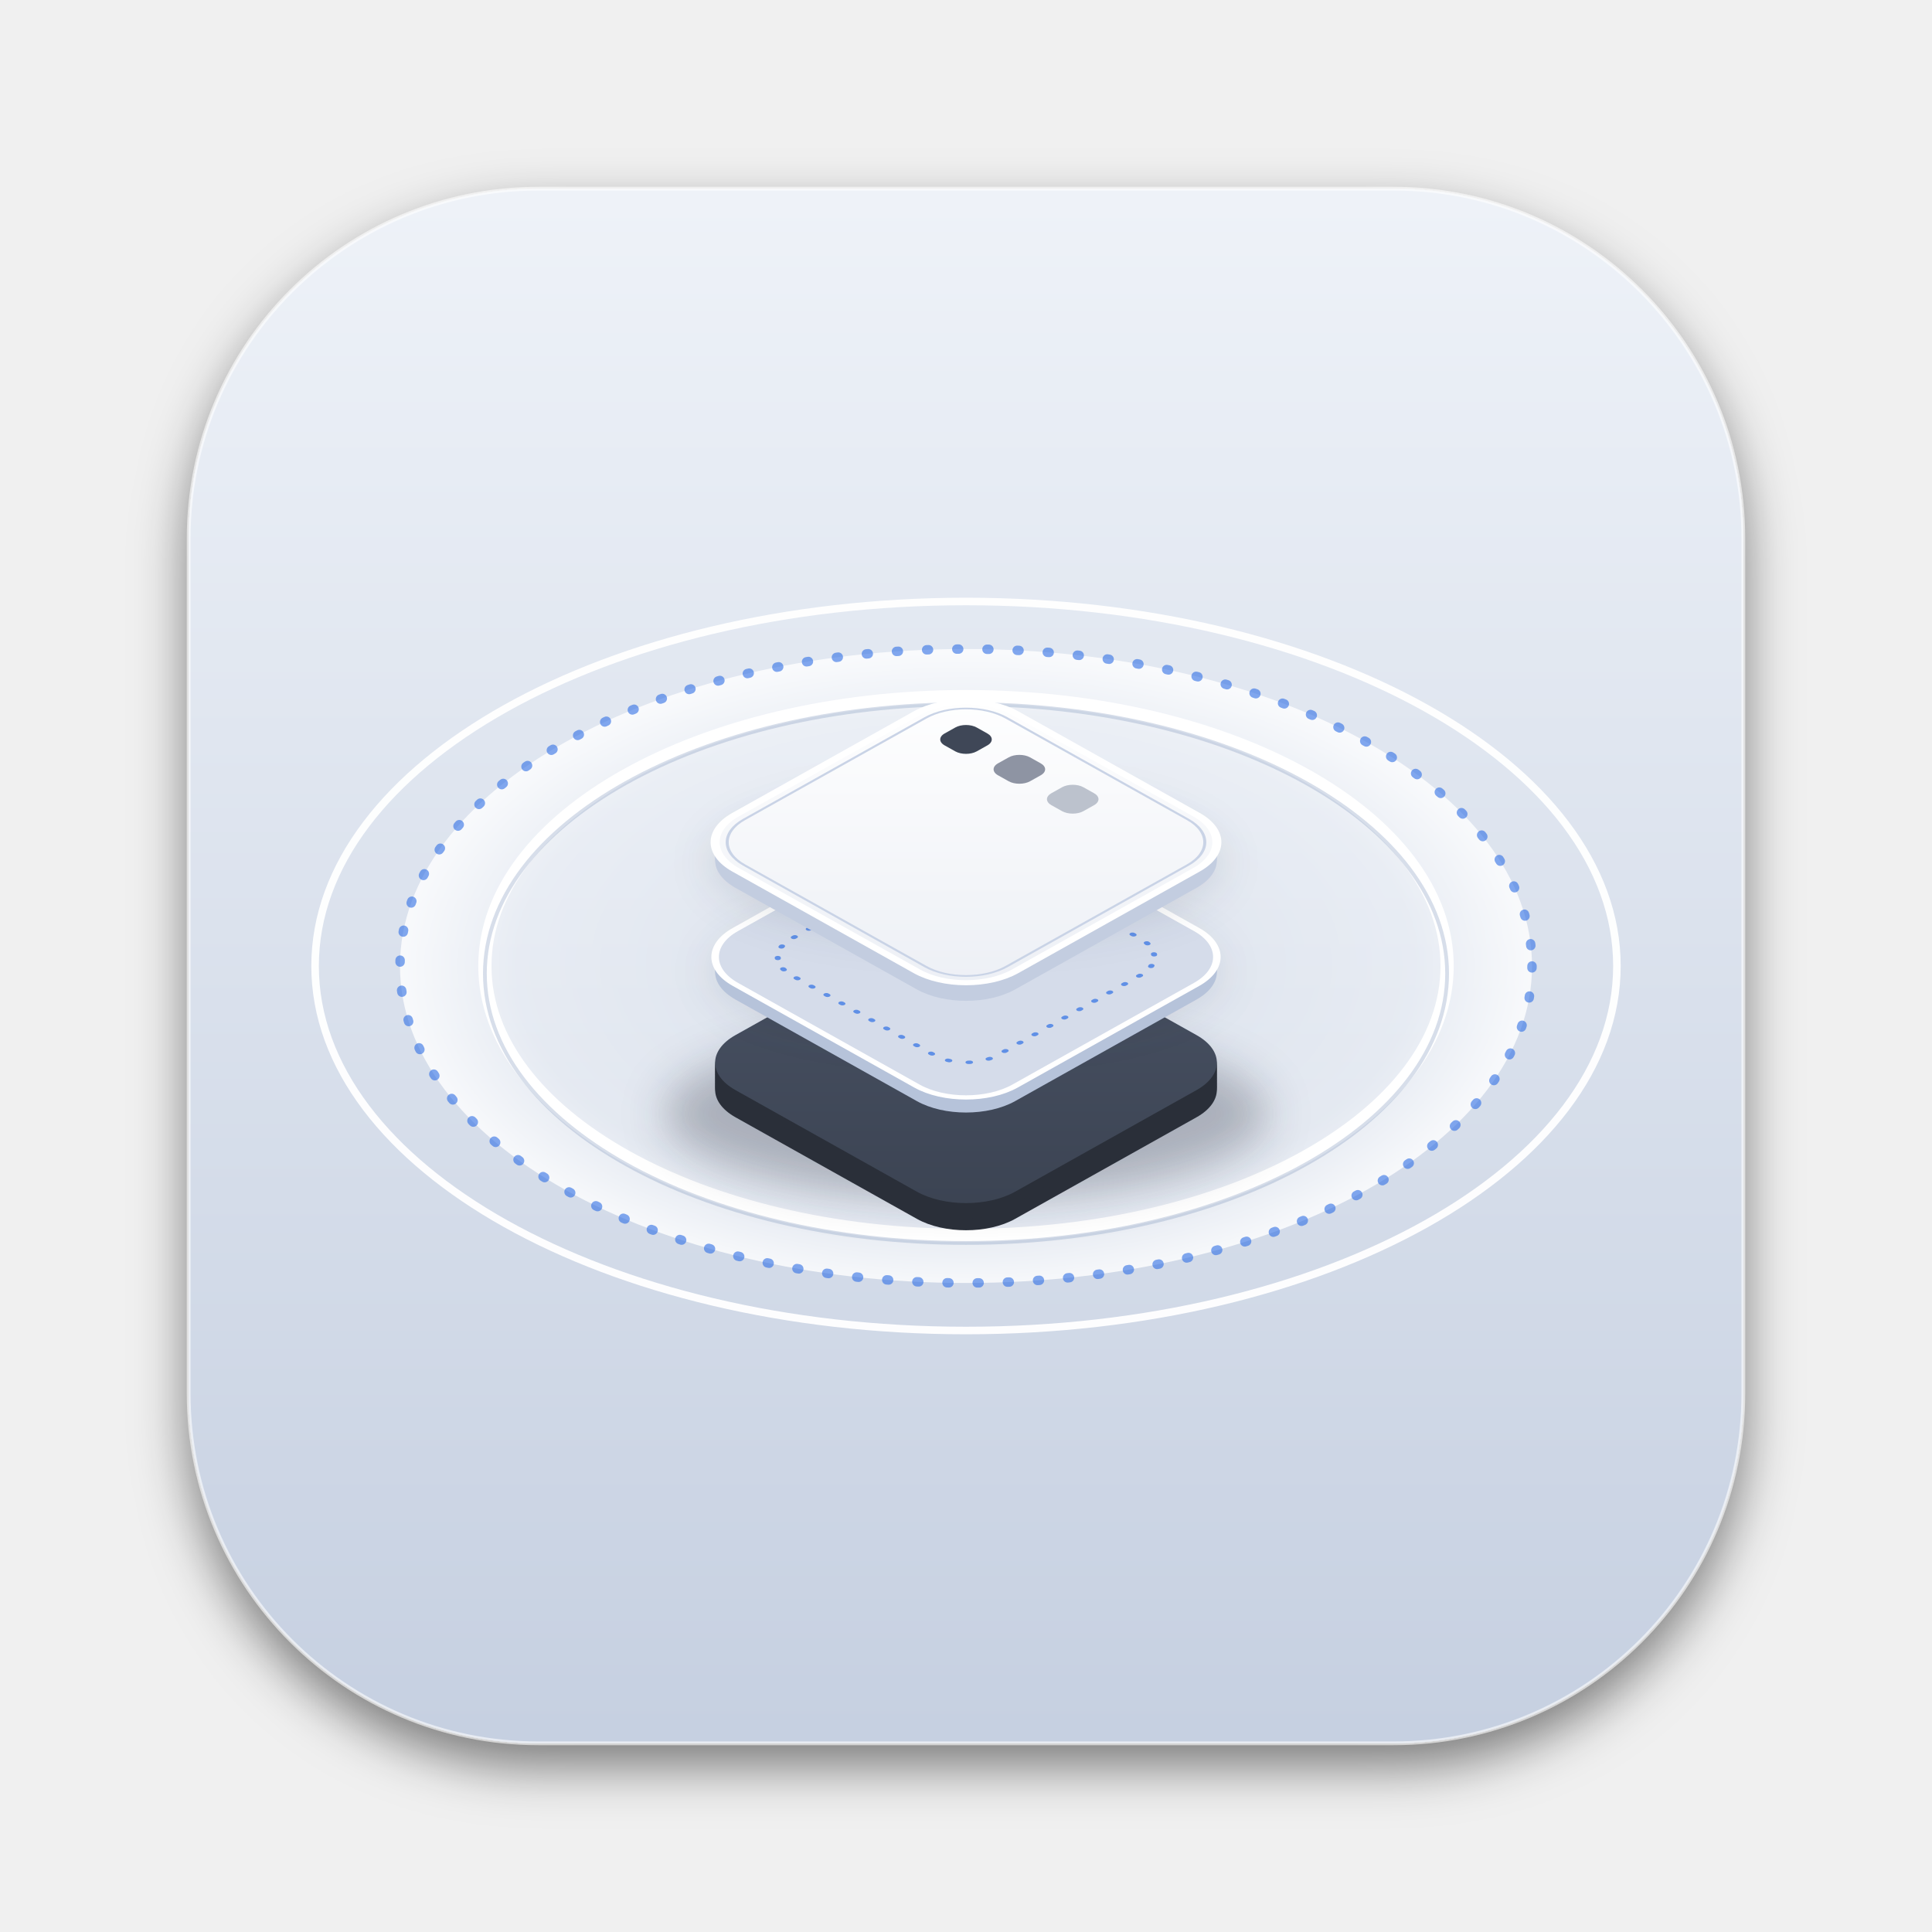
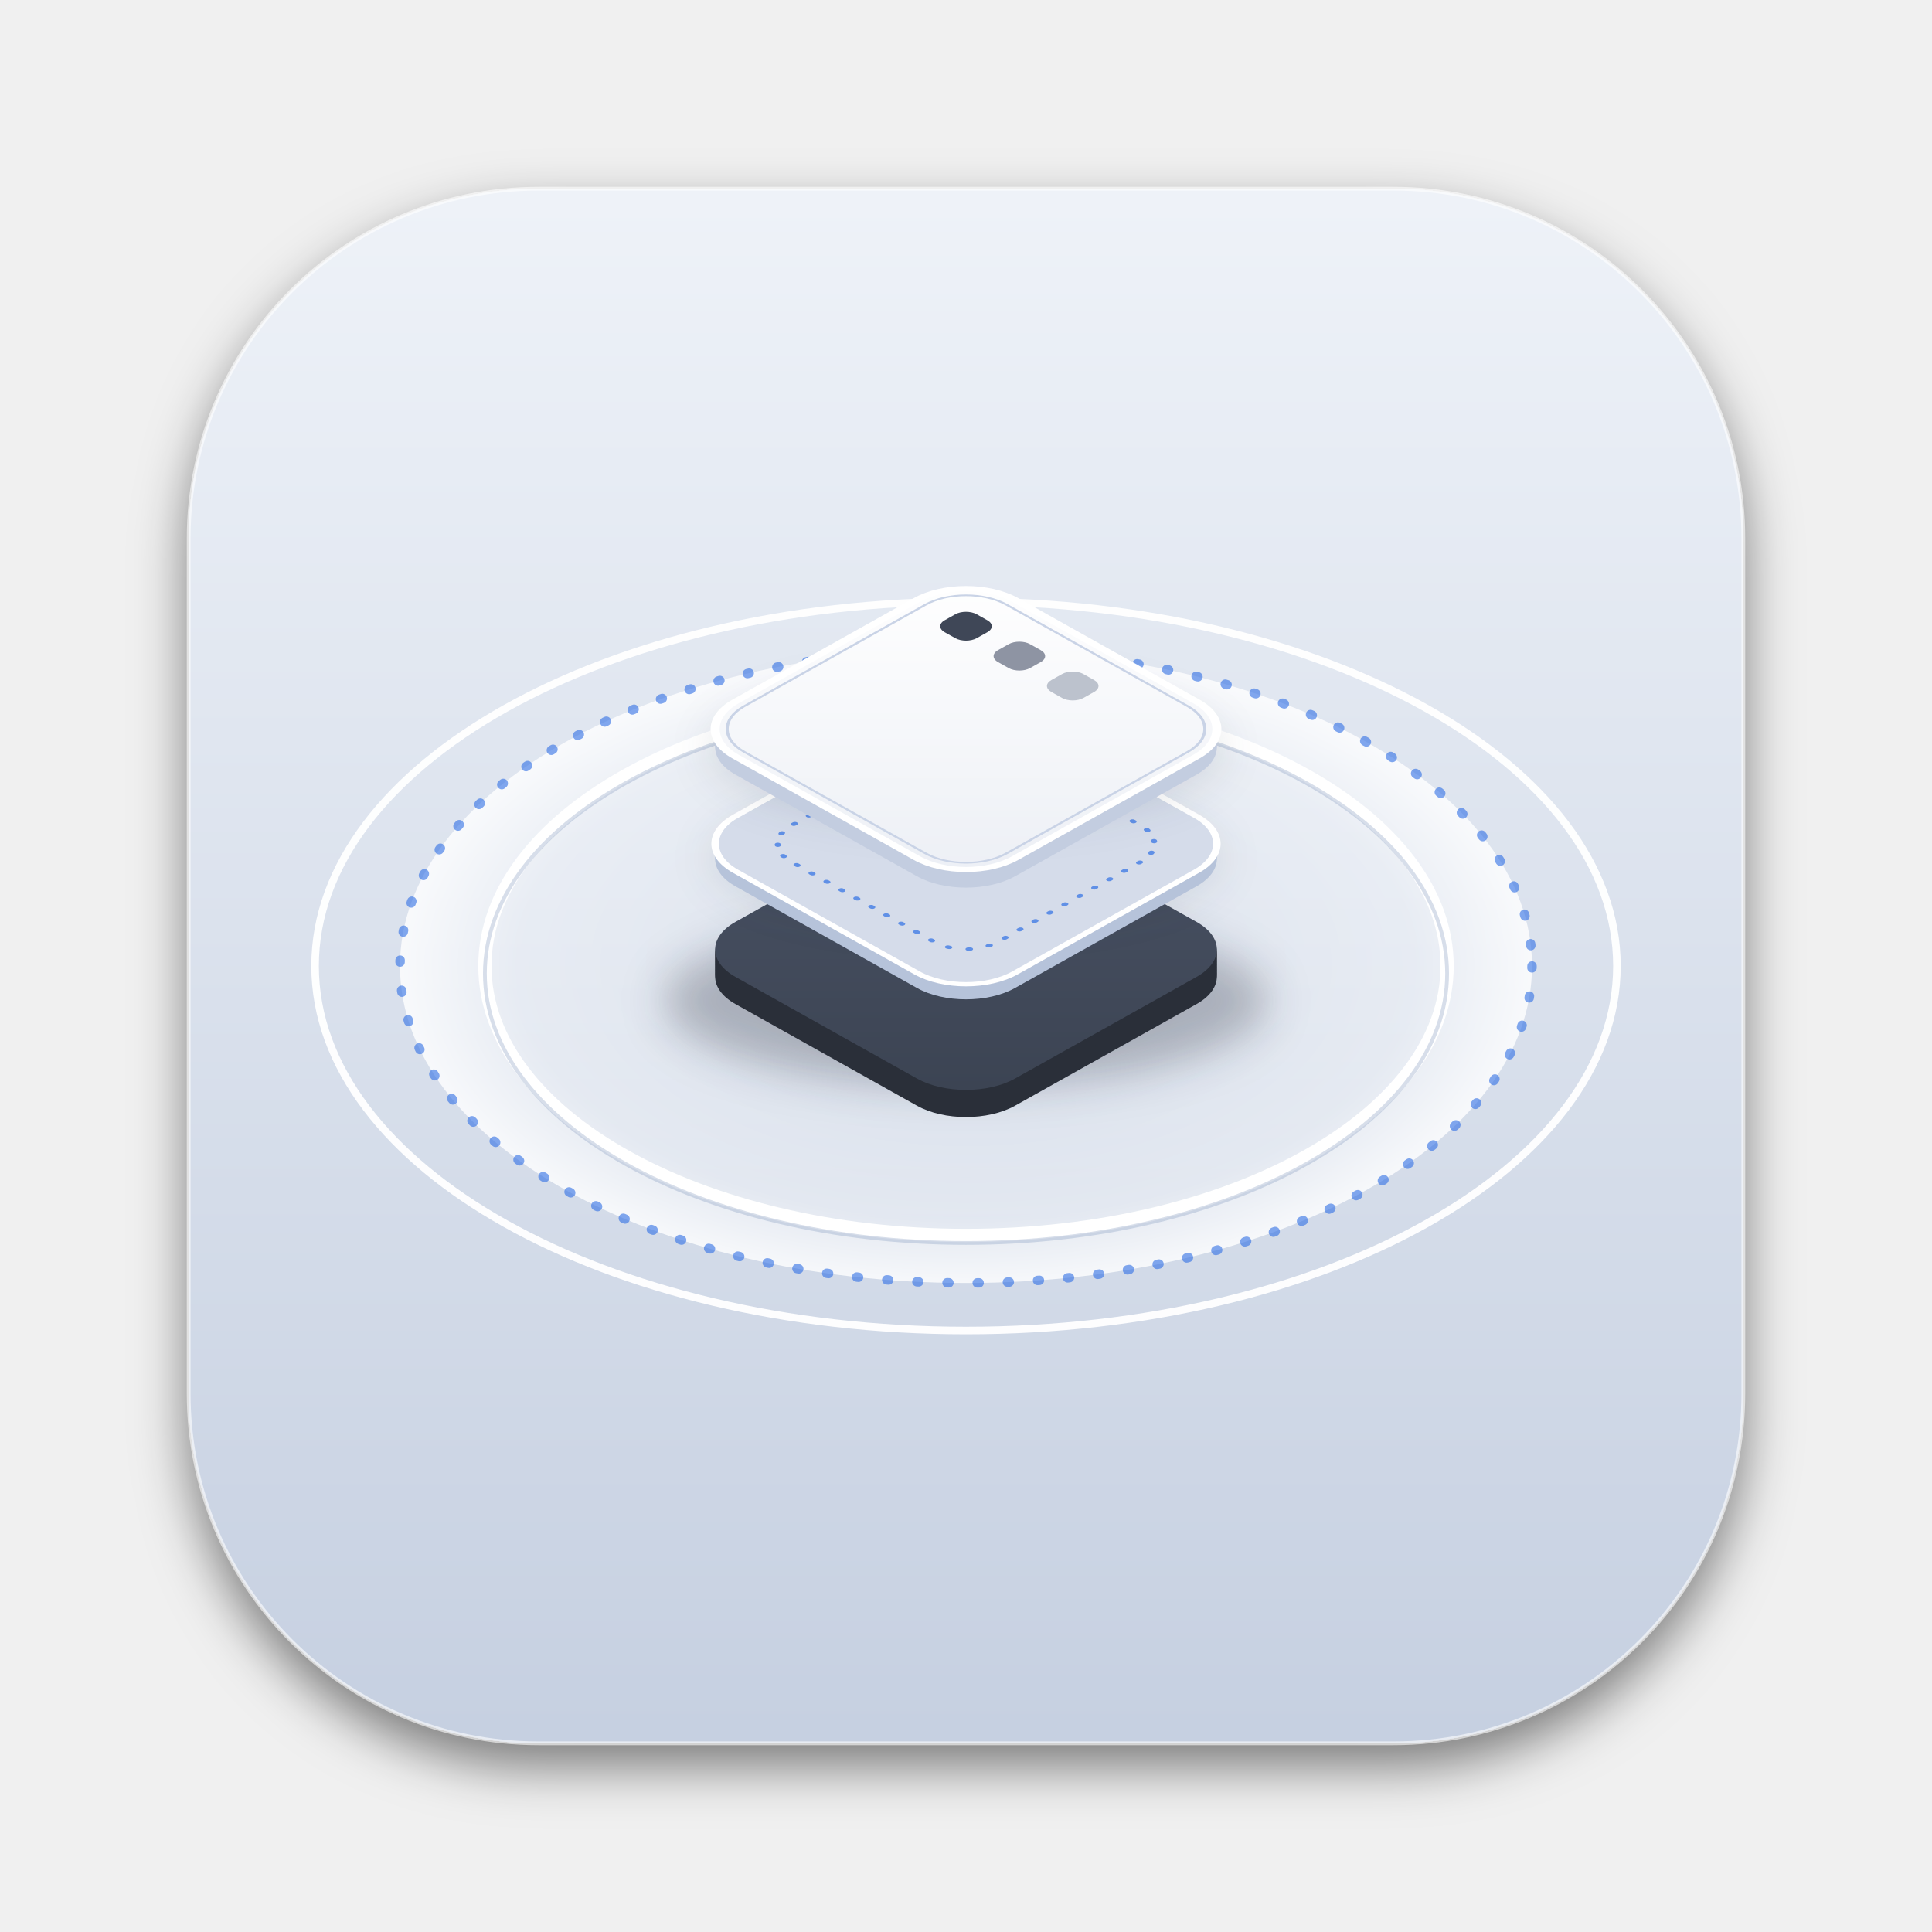
<svg xmlns="http://www.w3.org/2000/svg" viewBox="0 0 1024 1024" width="1024" height="1024">
  <defs>
    <linearGradient id="tileBg" x1="0" y1="0" x2="0" y2="1">
      <stop offset="0" stop-color="#eef2f8" />
      <stop offset="1" stop-color="#c6d0e1" />
    </linearGradient>
    <radialGradient id="field" cx="0.5" cy="0.5" r="0.5">
      <stop offset="0" stop-color="#ffffff" stop-opacity="0" />
      <stop offset="0.8" stop-color="#ffffff" stop-opacity="0.35" />
      <stop offset="1" stop-color="#ffffff" stop-opacity="0.8" />
    </radialGradient>
    <linearGradient id="slate" x1="0" y1="0" x2="1" y2="1">
      <stop offset="0" stop-color="#4a5365" />
      <stop offset="1" stop-color="#3b4352" />
    </linearGradient>
    <linearGradient id="paper" x1="0" y1="0" x2="1" y2="1">
      <stop offset="0" stop-color="#ffffff" />
      <stop offset="1" stop-color="#eceff5" />
    </linearGradient>
    <filter id="iconShadow" x="-20%" y="-20%" width="140%" height="150%">
      <feDropShadow dx="0" dy="12" stdDeviation="14" flood-color="#000" flood-opacity="0.5" />
    </filter>
    <filter id="blur" x="-50%" y="-50%" width="200%" height="200%">
      <feGaussianBlur stdDeviation="14" />
    </filter>
    <clipPath id="bodyClip">
      <path d="M285.4,100 H738.6 A185.4,185.4 0 0 1 924,285.4 V738.6 A185.4,185.4 0 0 1 738.6,924 H285.4 A185.4,185.4 0 0 1 100,738.6 V285.4 A185.4,185.4 0 0 1 285.4,100 Z" />
    </clipPath>
  </defs>
  <path d="M285.4,100 H738.6 A185.4,185.4 0 0 1 924,285.4 V738.6 A185.4,185.4 0 0 1 738.6,924 H285.4 A185.4,185.4 0 0 1 100,738.6 V285.4 A185.4,185.4 0 0 1 285.4,100 Z" fill="url(#tileBg)" filter="url(#iconShadow)" />
  <g clip-path="url(#bodyClip)">
    <ellipse cx="512" cy="512" rx="300" ry="168.0" fill="url(#field)" />
    <ellipse cx="512" cy="512" rx="345" ry="193.2" fill="none" stroke="#ffffff" stroke-opacity="0.95" stroke-width="4" />
    <ellipse cx="512" cy="512" rx="300" ry="168.0" fill="none" stroke="#2f6fe4" stroke-opacity="0.6" stroke-width="5" stroke-dasharray="1 15" stroke-linecap="round" />
    <ellipse cx="512" cy="512" rx="255" ry="142.8" fill="none" stroke="#ffffff" stroke-width="7" />
    <ellipse cx="512" cy="512" rx="255" ry="142.8" fill="none" stroke="#8ea2c4" stroke-opacity="0.35" stroke-width="2" transform="translate(0 4)" />
-     <g transform="translate(512 512) scale(0.8) translate(-512 -512)">
+     <g transform="translate(0 -60) translate(512 512) scale(0.8) translate(-512 -512)">
      <ellipse cx="512" cy="610" rx="200" ry="56" fill="#1b2233" opacity="0.28" filter="url(#blur)" />
      <g transform="translate(512 594) scale(1 0.56) rotate(45)">
        <rect x="-131.0" y="-131.0" width="262" height="262" rx="46" fill="#2a2f39" />
      </g>
      <g transform="translate(512 592) scale(1 0.56) rotate(45)">
        <rect x="-131.0" y="-131.0" width="262" height="262" rx="46" fill="#2a2f39" />
      </g>
      <g transform="translate(512 590) scale(1 0.56) rotate(45)">
        <rect x="-131.0" y="-131.0" width="262" height="262" rx="46" fill="#2a2f39" />
      </g>
      <g transform="translate(512 588) scale(1 0.56) rotate(45)">
        <rect x="-131.0" y="-131.0" width="262" height="262" rx="46" fill="#2a2f39" />
      </g>
      <g transform="translate(512 586) scale(1 0.56) rotate(45)">
        <rect x="-131.0" y="-131.0" width="262" height="262" rx="46" fill="#2a2f39" />
      </g>
      <g transform="translate(512 584) scale(1 0.56) rotate(45)">
        <rect x="-131.0" y="-131.0" width="262" height="262" rx="46" fill="#2a2f39" />
      </g>
      <g transform="translate(512 582) scale(1 0.56) rotate(45)">
        <rect x="-131.0" y="-131.0" width="262" height="262" rx="46" fill="#2a2f39" />
      </g>
      <g transform="translate(512 580) scale(1 0.56) rotate(45)">
        <rect x="-131.0" y="-131.0" width="262" height="262" rx="46" fill="#2a2f39" />
      </g>
      <g transform="translate(512 578) scale(1 0.56) rotate(45)">
        <rect x="-131.0" y="-131.0" width="262" height="262" rx="46" fill="#2a2f39" />
      </g>
      <g transform="translate(512 576) scale(1 0.56) rotate(45)">
        <rect x="-131.0" y="-131.0" width="262" height="262" rx="46" fill="url(#slate)" />
      </g>
      <ellipse cx="512" cy="516" rx="170" ry="48" fill="#1b2233" opacity="0.10" filter="url(#blur)" />
      <g transform="translate(512 516) scale(1 0.56) rotate(45)">
        <rect x="-131.0" y="-131.0" width="262" height="262" rx="46" fill="#b6c3da" />
      </g>
      <g transform="translate(512 514) scale(1 0.56) rotate(45)">
        <rect x="-131.0" y="-131.0" width="262" height="262" rx="46" fill="#b6c3da" />
      </g>
      <g transform="translate(512 512) scale(1 0.56) rotate(45)">
        <rect x="-131.0" y="-131.0" width="262" height="262" rx="46" fill="#b6c3da" />
      </g>
      <g transform="translate(512 510) scale(1 0.56) rotate(45)">
        <rect x="-131.0" y="-131.0" width="262" height="262" rx="46" fill="#b6c3da" />
      </g>
      <g transform="translate(512 508) scale(1 0.56) rotate(45)">
        <rect x="-131.0" y="-131.0" width="262" height="262" rx="46" fill="#b6c3da" />
      </g>
      <g transform="translate(512 506) scale(1 0.56) rotate(45)">
        <rect x="-131.0" y="-131.0" width="262" height="262" rx="46" fill="#ffffff" fill-opacity="0.42" />
        <rect x="-131.0" y="-131.0" width="262" height="262" rx="46" fill="none" stroke="#ffffff" stroke-width="5" />
        <rect x="-97.0" y="-97.0" width="194" height="194" rx="30" fill="none" stroke="#2f6fe4" stroke-opacity="0.7" stroke-width="4" stroke-dasharray="1 13" stroke-linecap="round" />
      </g>
      <ellipse cx="512" cy="444" rx="170" ry="48" fill="#1b2233" opacity="0.12" filter="url(#blur)" />
      <g transform="translate(512 442) scale(1 0.56) rotate(45)">
        <rect x="-131.0" y="-131.0" width="262" height="262" rx="46" fill="#c3cde0" />
      </g>
      <g transform="translate(512 440) scale(1 0.56) rotate(45)">
        <rect x="-131.0" y="-131.0" width="262" height="262" rx="46" fill="#c3cde0" />
      </g>
      <g transform="translate(512 438) scale(1 0.56) rotate(45)">
        <rect x="-131.0" y="-131.0" width="262" height="262" rx="46" fill="#c3cde0" />
      </g>
      <g transform="translate(512 436) scale(1 0.56) rotate(45)">
        <rect x="-131.0" y="-131.0" width="262" height="262" rx="46" fill="#c3cde0" />
      </g>
      <g transform="translate(512 434) scale(1 0.56) rotate(45)">
        <rect x="-131.0" y="-131.0" width="262" height="262" rx="46" fill="#c3cde0" />
      </g>
      <g transform="translate(512 432) scale(1 0.56) rotate(45)">
        <rect x="-131.0" y="-131.0" width="262" height="262" rx="46" fill="#c3cde0" />
      </g>
      <g transform="translate(512 430) scale(1 0.56) rotate(45)">
        <rect x="-131.0" y="-131.0" width="262" height="262" rx="46" fill="url(#paper)" />
        <rect x="-131.0" y="-131.0" width="262" height="262" rx="46" fill="none" stroke="#ffffff" stroke-width="6" />
        <rect x="-123.0" y="-123.0" width="246" height="246" rx="38" fill="none" stroke="#c9d3e6" stroke-width="2" />
        <rect x="-101.0" y="-101.0" width="30" height="30" rx="10" fill="#3f4757" />
        <rect x="-51.0" y="-101.0" width="30" height="30" rx="10" fill="#8e94a3" />
        <rect x="-1.0" y="-101.0" width="30" height="30" rx="10" fill="#bcc2cd" />
      </g>
    </g>
  </g>
  <path d="M285.4,100 H738.6 A185.4,185.4 0 0 1 924,285.4 V738.6 A185.4,185.4 0 0 1 738.6,924 H285.4 A185.4,185.4 0 0 1 100,738.6 V285.4 A185.4,185.4 0 0 1 285.4,100 Z" fill="none" stroke="#ffffff" stroke-opacity="0.6" stroke-width="2" />
</svg>
